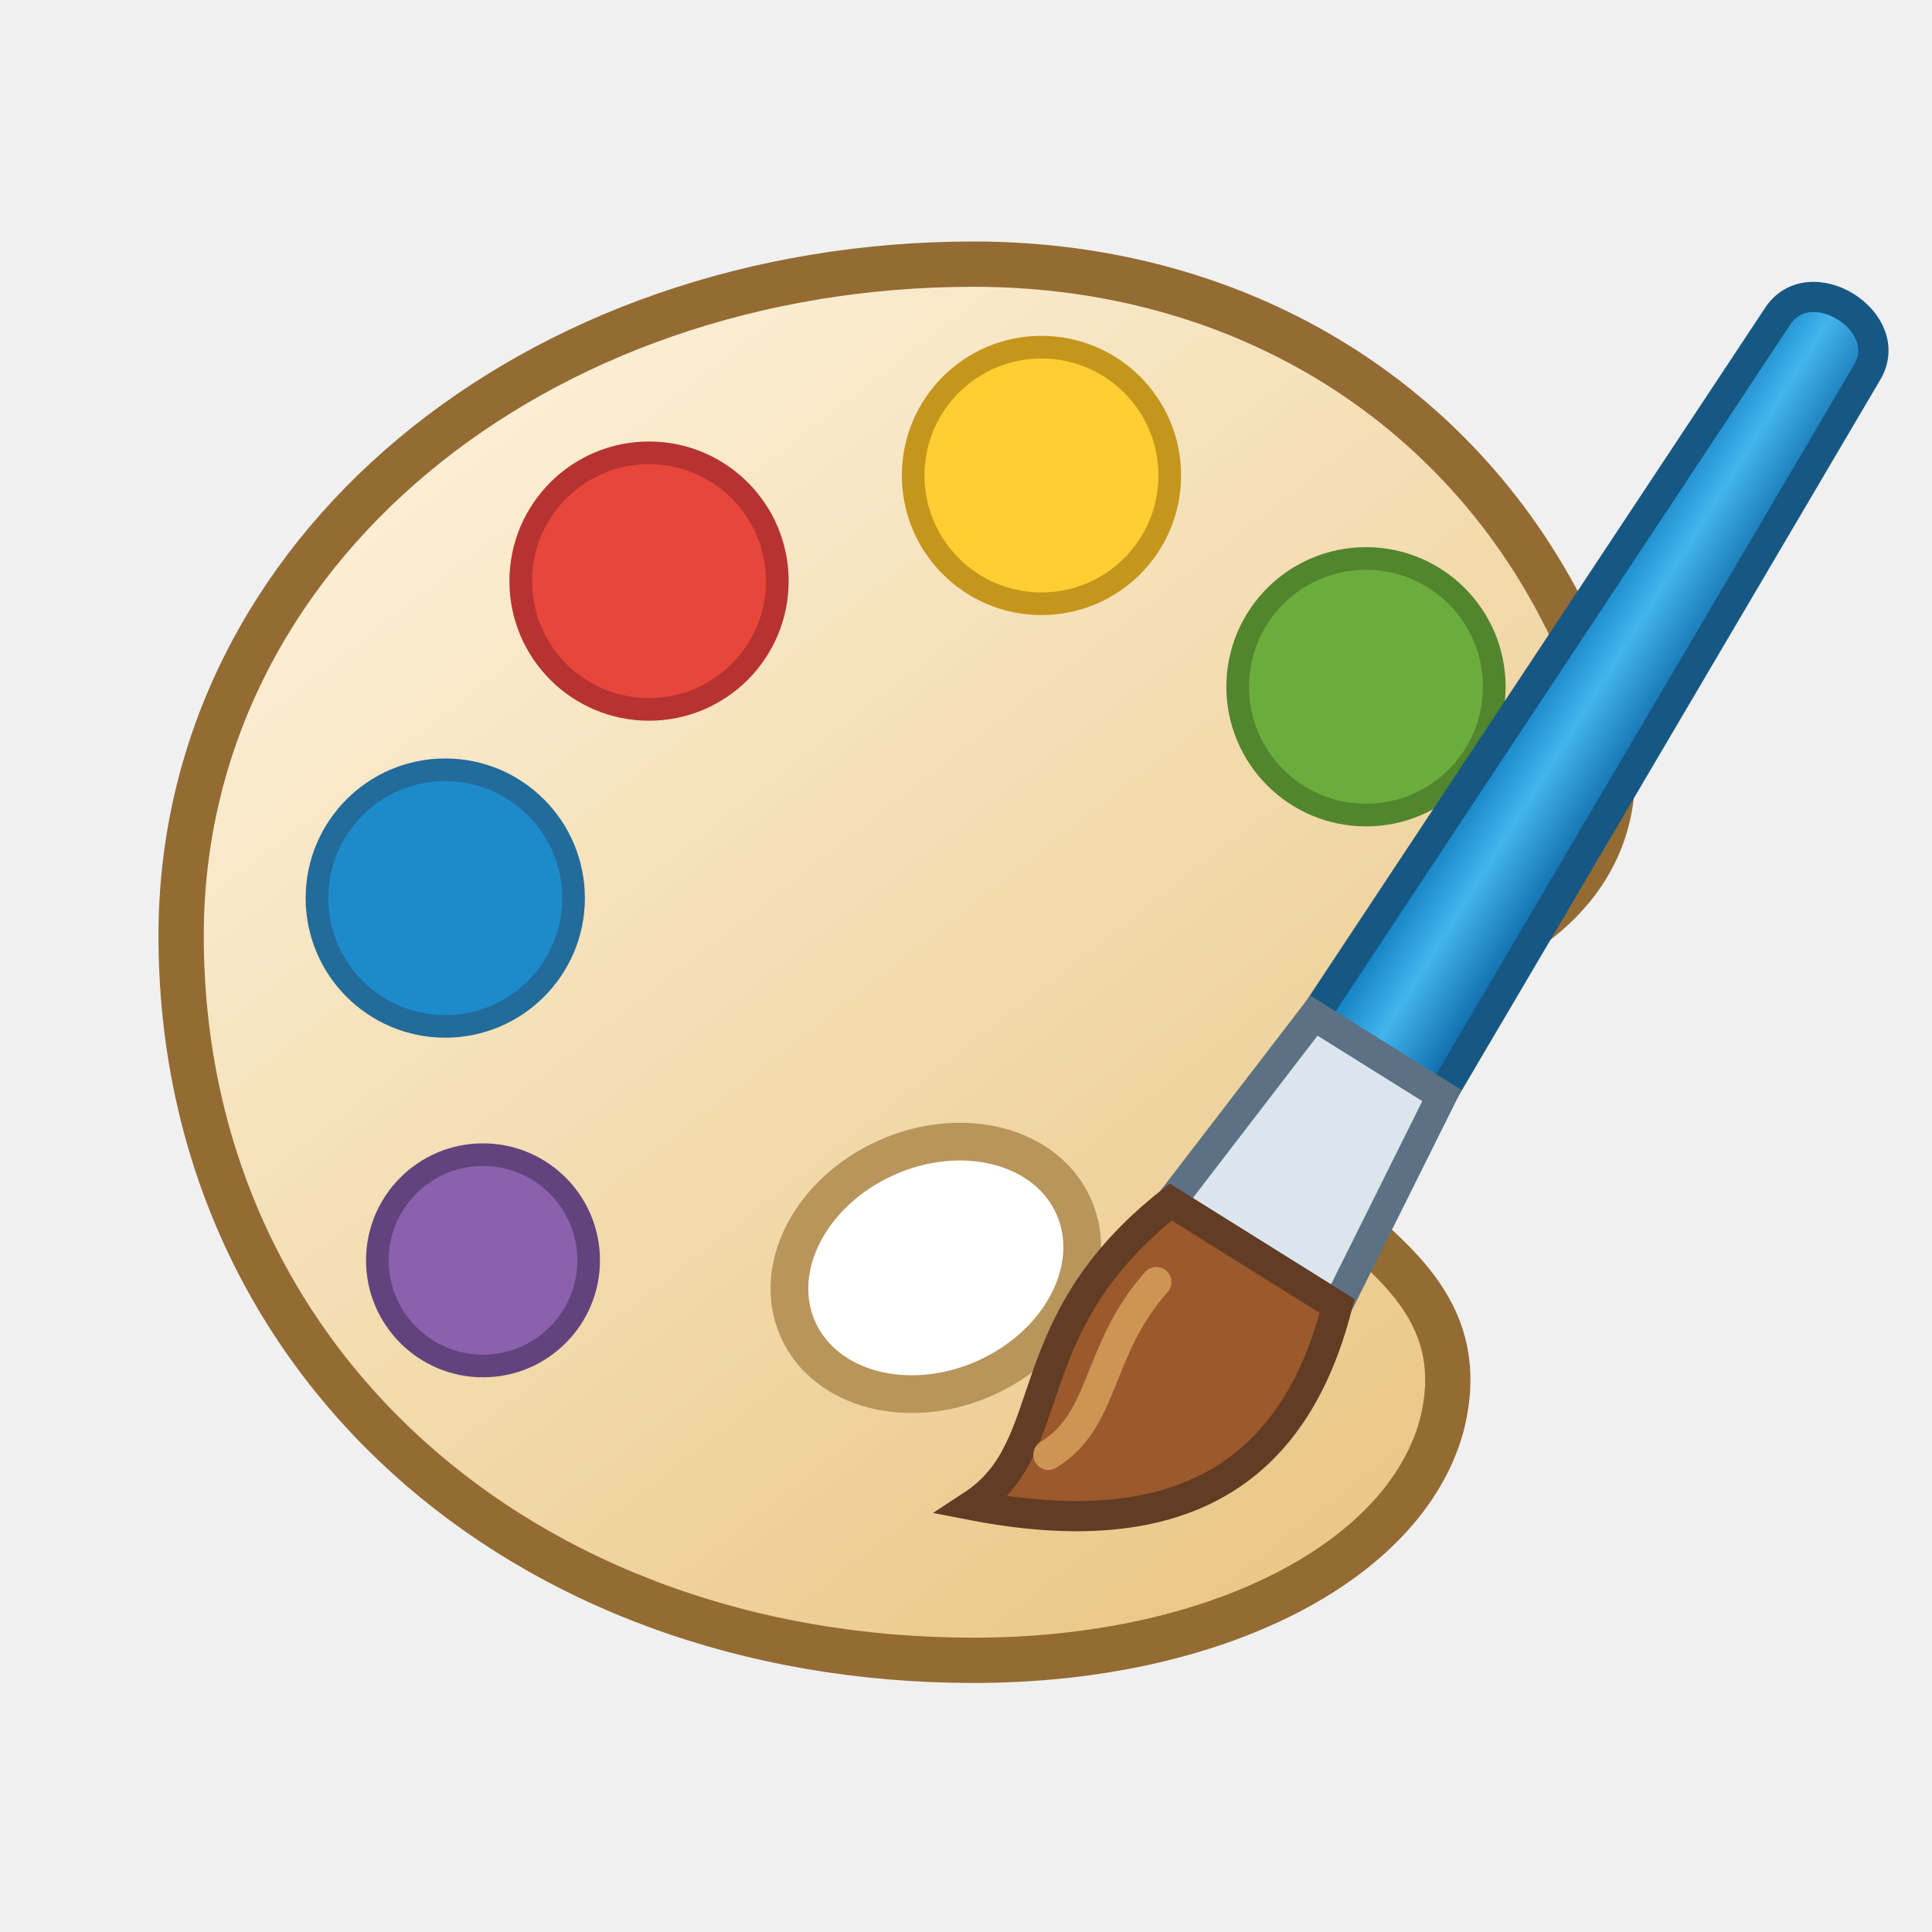
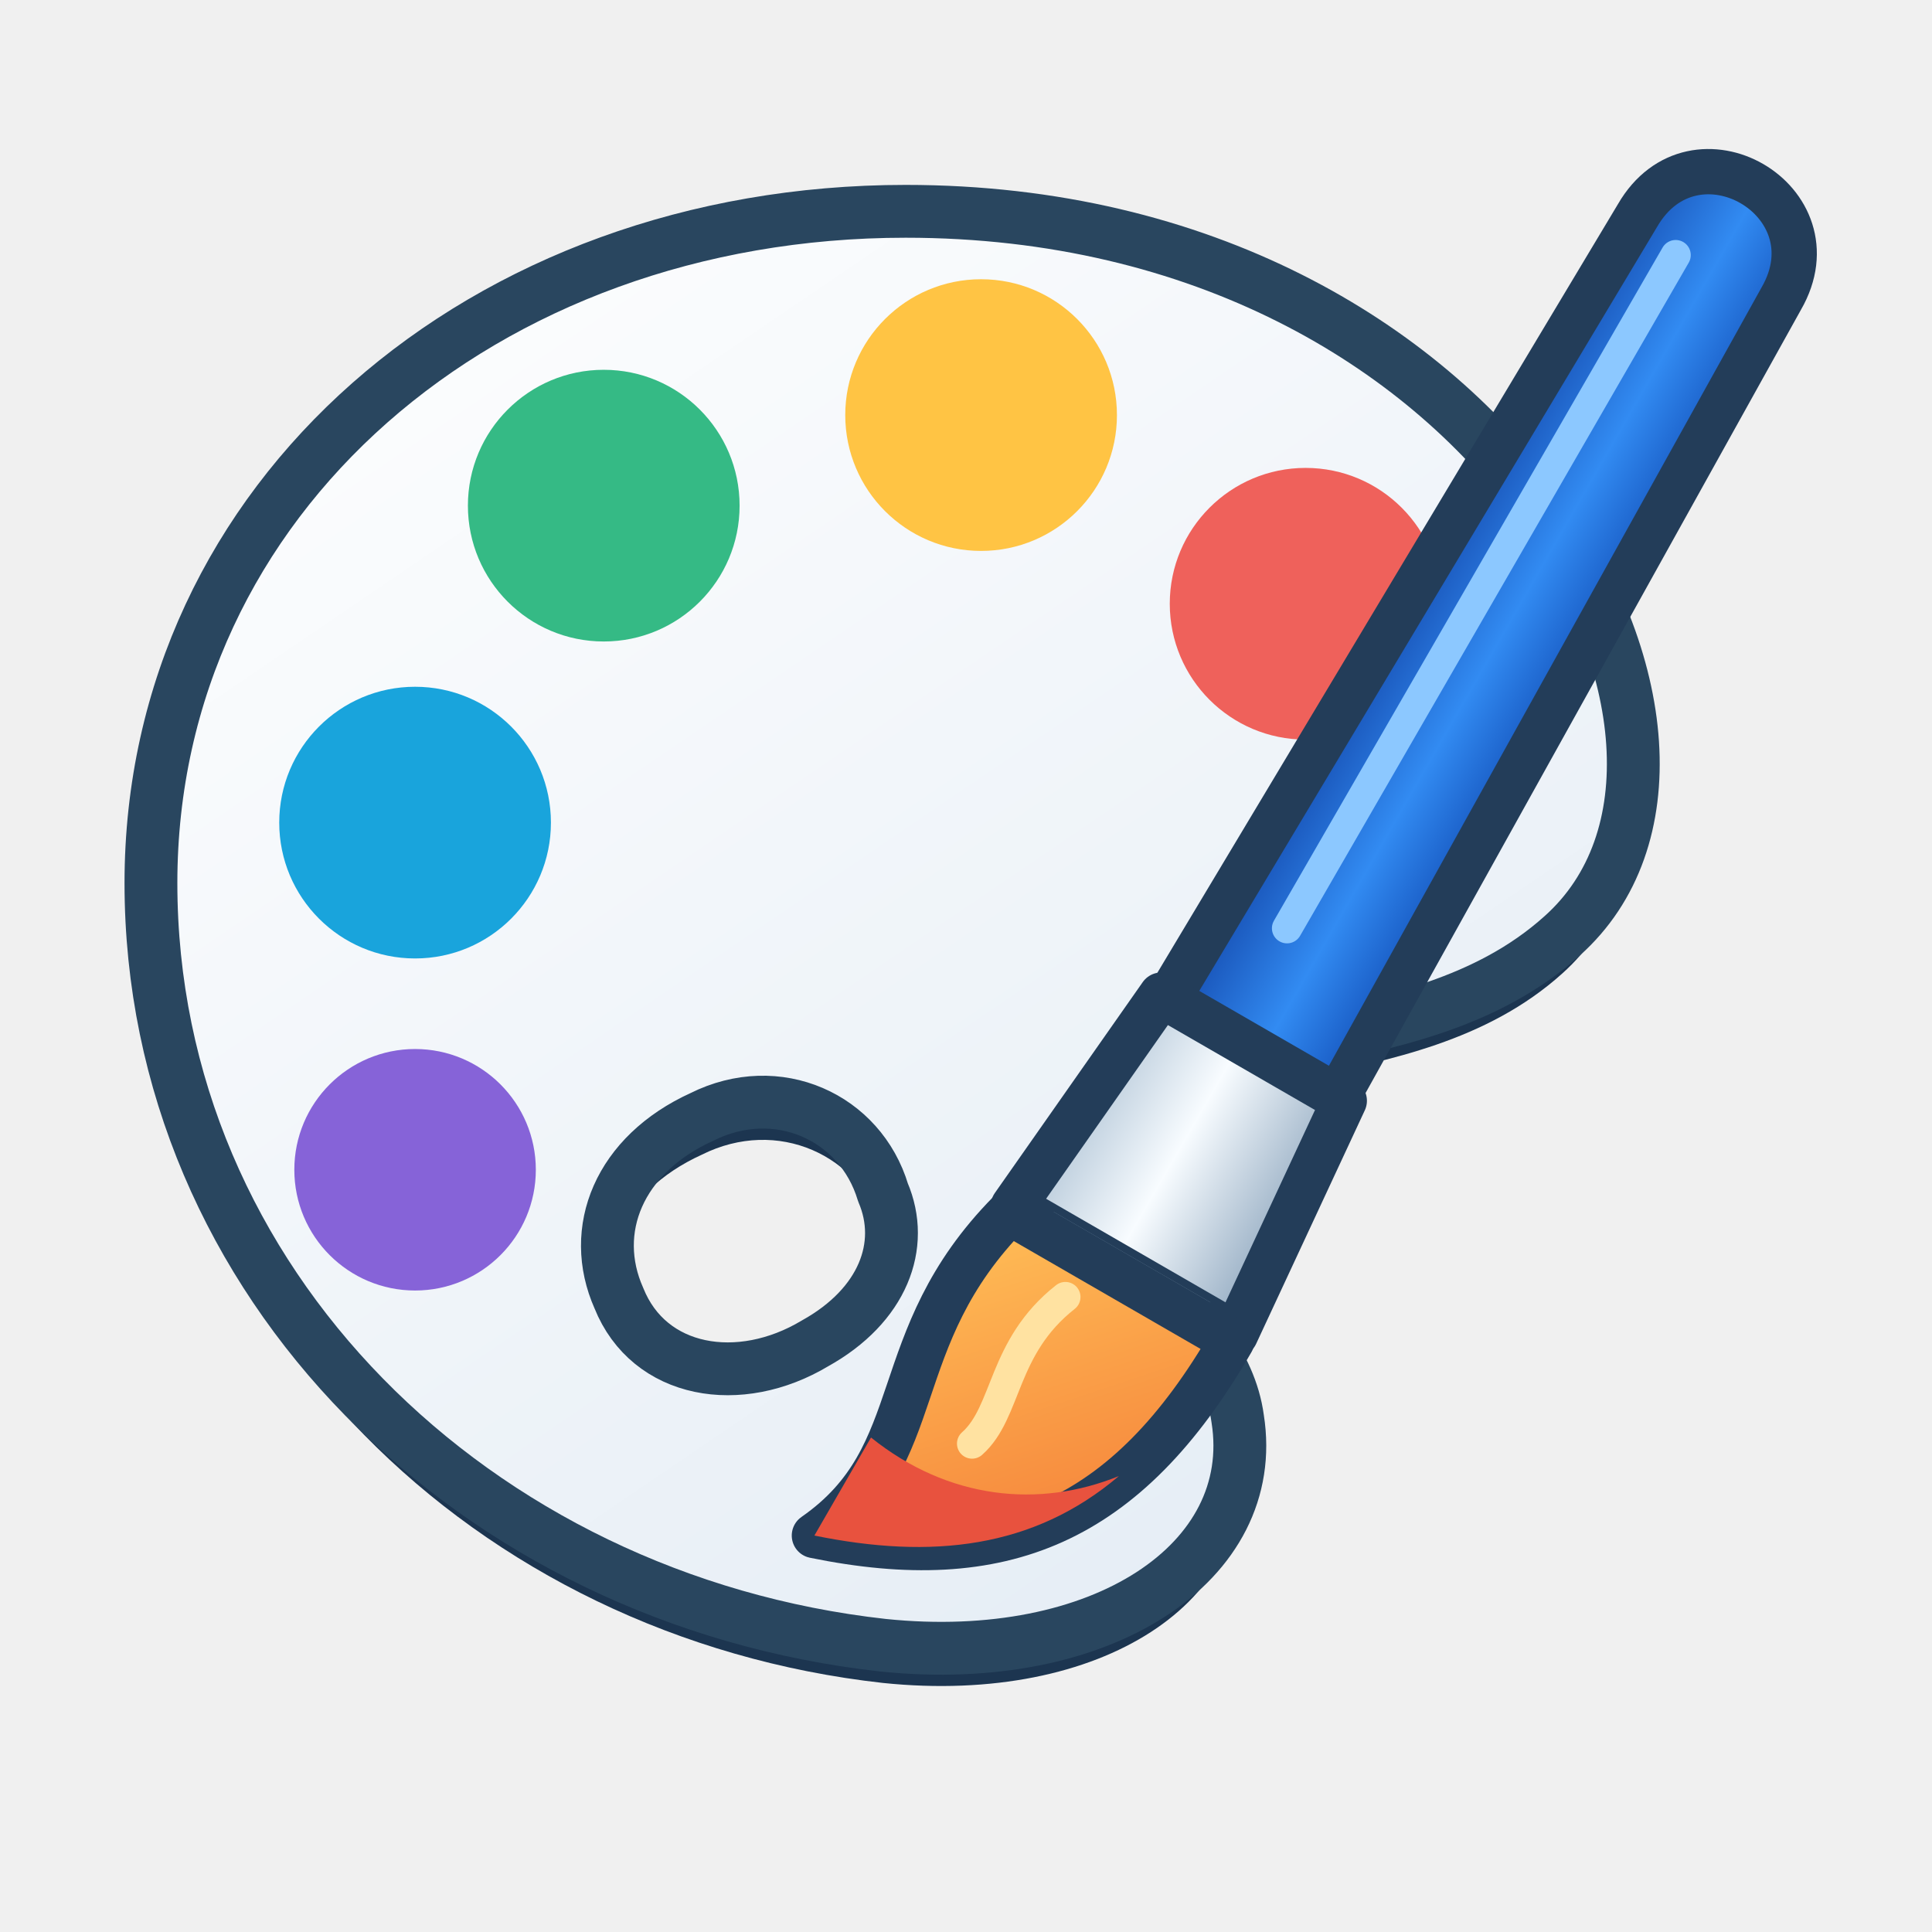
<svg xmlns="http://www.w3.org/2000/svg" width="256" height="256" viewBox="0 0 256 256">
  <defs>
-     <linearGradient id="palette" x1="0" y1="0" x2="0.8" y2="1">
-       <stop stop-color="#fff7e5" />
-       <stop offset="1" stop-color="#e9c582" />
+     <linearGradient id="ceramic" x1="0" y1="0" x2="0.7" y2="1">
+       <stop stop-color="#ffffff" />
+       <stop offset="1" stop-color="#e5edf5" />
    </linearGradient>
    <linearGradient id="handle" x1="0" y1="0" x2="1" y2="0">
-       <stop stop-color="#0874b9" />
-       <stop offset="0.45" stop-color="#43b5ed" />
-       <stop offset="1" stop-color="#075fa1" />
+       <stop stop-color="#164eb2" />
+       <stop offset="0.55" stop-color="#328bf2" />
+       <stop offset="1" stop-color="#1554bd" />
    </linearGradient>
+     <linearGradient id="metal" x1="0" y1="0" x2="1" y2="0">
+       <stop stop-color="#b4c7d8" />
+       <stop offset="0.45" stop-color="#f8fcff" />
+       <stop offset="1" stop-color="#91a9c0" />
+     </linearGradient>
+     <linearGradient id="bristles" x1="0" y1="0" x2="0.8" y2="1">
+       <stop stop-color="#ffbf57" />
+       <stop offset="1" stop-color="#f47835" />
+     </linearGradient>
+     <path id="palette" fill-rule="evenodd" d="       M 120,28       C 64,28 20,66 20,117       C 20,170 63,212 117,218       C 146,221 167,207 164,188       C 162,173 142,166 148,151       C 155,134 187,142 207,124       C 235,99 199,28 120,28 Z       M 117,158       C 114,148 103,143 93,148       C 82,153 78,163 82,172       C 86,182 98,184 108,178       C 117,173 120,165 117,158 Z" />
  </defs>
-   <path d="M129 35c-58 0-105 38-105 89 0 56 45 96 105 96 32 0 57-13 62-31 6-23-22-27-22-42 0-11 17-14 32-23 14-9 16-23 8-39-14-31-44-50-80-50Z" fill="url(#palette)" stroke="#946b33" stroke-width="6" />
-   <ellipse cx="124" cy="168" rx="20" ry="16" transform="rotate(-24 124 168)" fill="#fff" stroke="#b8955b" stroke-width="5" />
-   <circle cx="59" cy="119" r="17" fill="#1d8bcb" stroke="#226b9b" stroke-width="3" />
-   <circle cx="86" cy="77" r="17" fill="#e8453b" stroke="#b63331" stroke-width="3" />
-   <circle cx="138" cy="63" r="17" fill="#ffce32" stroke="#c5961c" stroke-width="3" />
-   <circle cx="181" cy="91" r="17" fill="#6bad3c" stroke="#51852e" stroke-width="3" />
-   <circle cx="64" cy="167" r="14" fill="#8b61ad" stroke="#63437d" stroke-width="3" />
-   <g transform="rotate(32 190 128)">
-     <path d="M183 31c0-8 14-8 14 0l3 114h-20Z" fill="url(#handle)" stroke="#165883" stroke-width="4" />
-     <path d="M180 142h20l3 31h-26Z" fill="#dce5ed" stroke="#5c7183" stroke-width="4" />
-     <path d="M177 173h26c7 22-1 38-27 48 6-13-8-23 1-48Z" fill="#9b592c" stroke="#623c25" stroke-width="4" />
-     <path d="M181 183c-2 12 4 19 0 27" fill="none" stroke="#ce9454" stroke-width="4" stroke-linecap="round" />
+   <use href="#palette" transform="translate(0 5)" fill="#1c3550" />
+   <use href="#palette" fill="url(#ceramic)" stroke="#29465f" stroke-width="7" stroke-linejoin="round" />
+   <circle cx="55" cy="109" r="18" fill="#19a4dc" />
+   <circle cx="80" cy="67" r="18" fill="#35ba85" />
+   <circle cx="130" cy="55" r="18" fill="#ffc444" />
+   <circle cx="173" cy="80" r="18" fill="#ef615b" />
+   <circle cx="55" cy="155" r="16" fill="#8663d8" />
+   <g transform="rotate(30 174 125)" stroke="#233d59" stroke-width="6" stroke-linejoin="round">
+     <path d="M 163,20 C 163,5 185,5 185,20 L 187,143 L 161,143 Z" fill="url(#handle)" />
+     <path d="M 170,22 L 170,125" fill="none" stroke="#8cc8ff" stroke-width="4" stroke-linecap="round" />
+     <path d="M 160,141 L 188,141 L 191,175 L 157,175 Z" fill="url(#metal)" />
+     <path d="M 162,175 L 186,175" fill="none" stroke="#738ca4" stroke-width="4" />
+     <path d="M 157,176 L 191,176 C 191,204 180,218 156,226              C 164,209 151,199 157,176 Z" fill="url(#bristles)" />
+     <path d="M 156,211 C 169,213 180,208 187,199              C 182,213 171,221 156,226 Z" fill="#e8523e" stroke="none" />
+     <path d="M 169,182 C 165,192 170,199 168,205" fill="none" stroke="#ffe2a1" stroke-width="4" stroke-linecap="round" />
  </g>
</svg>
